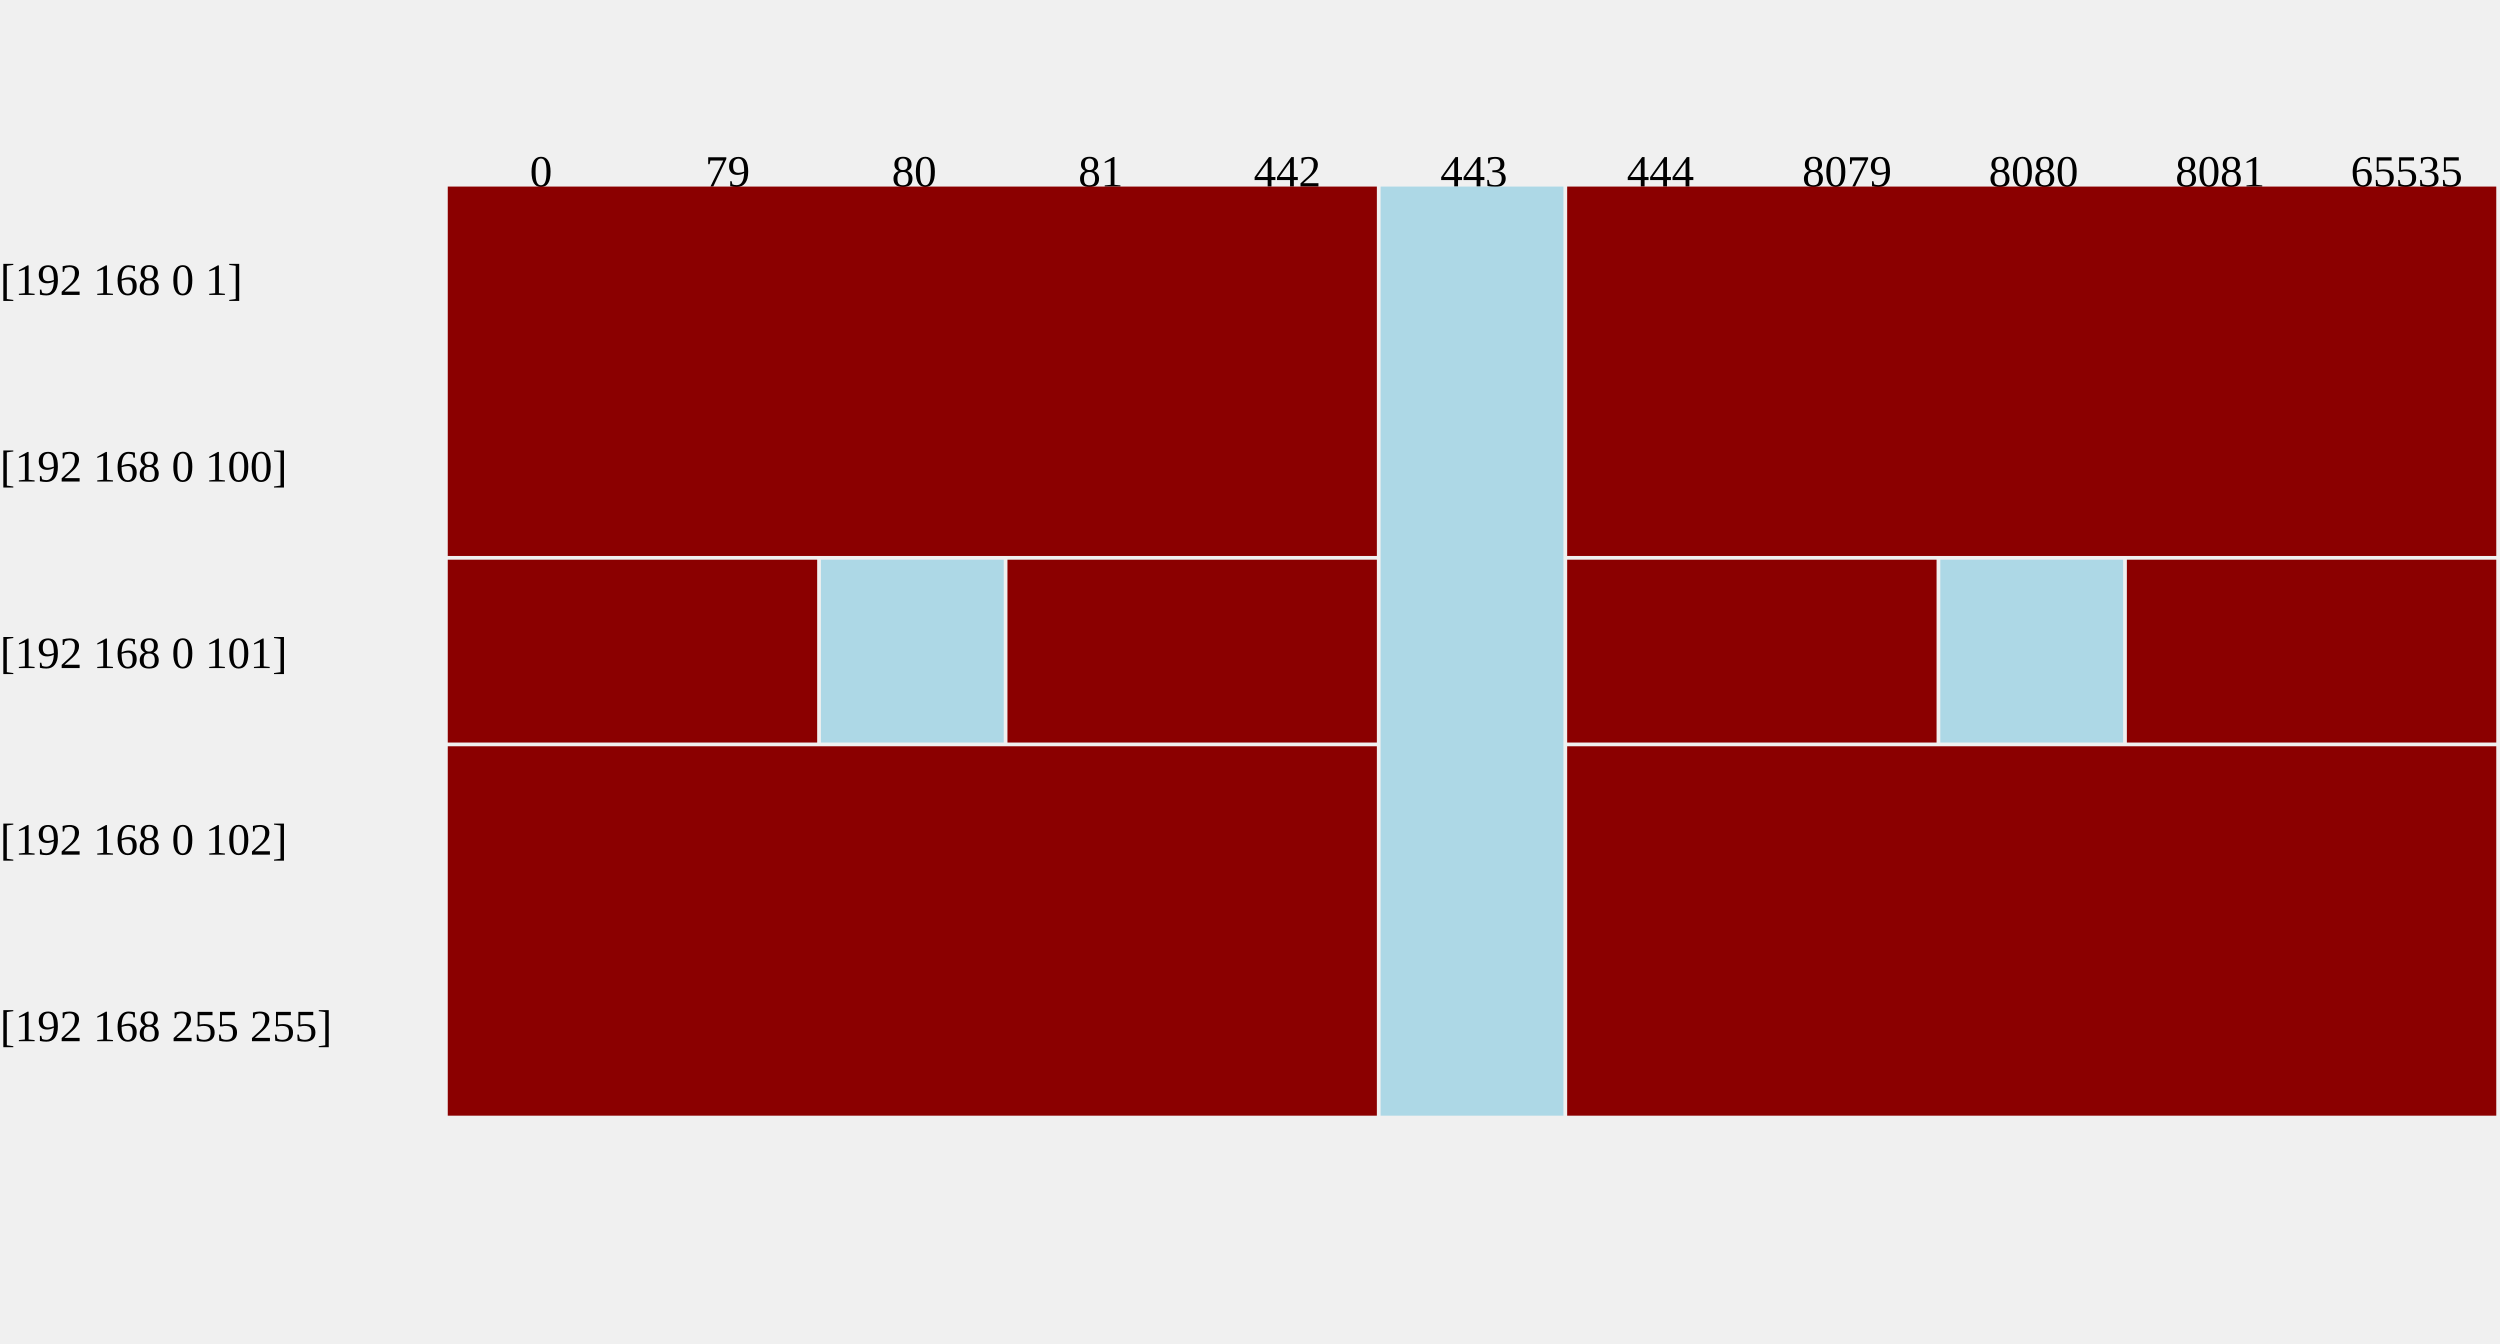
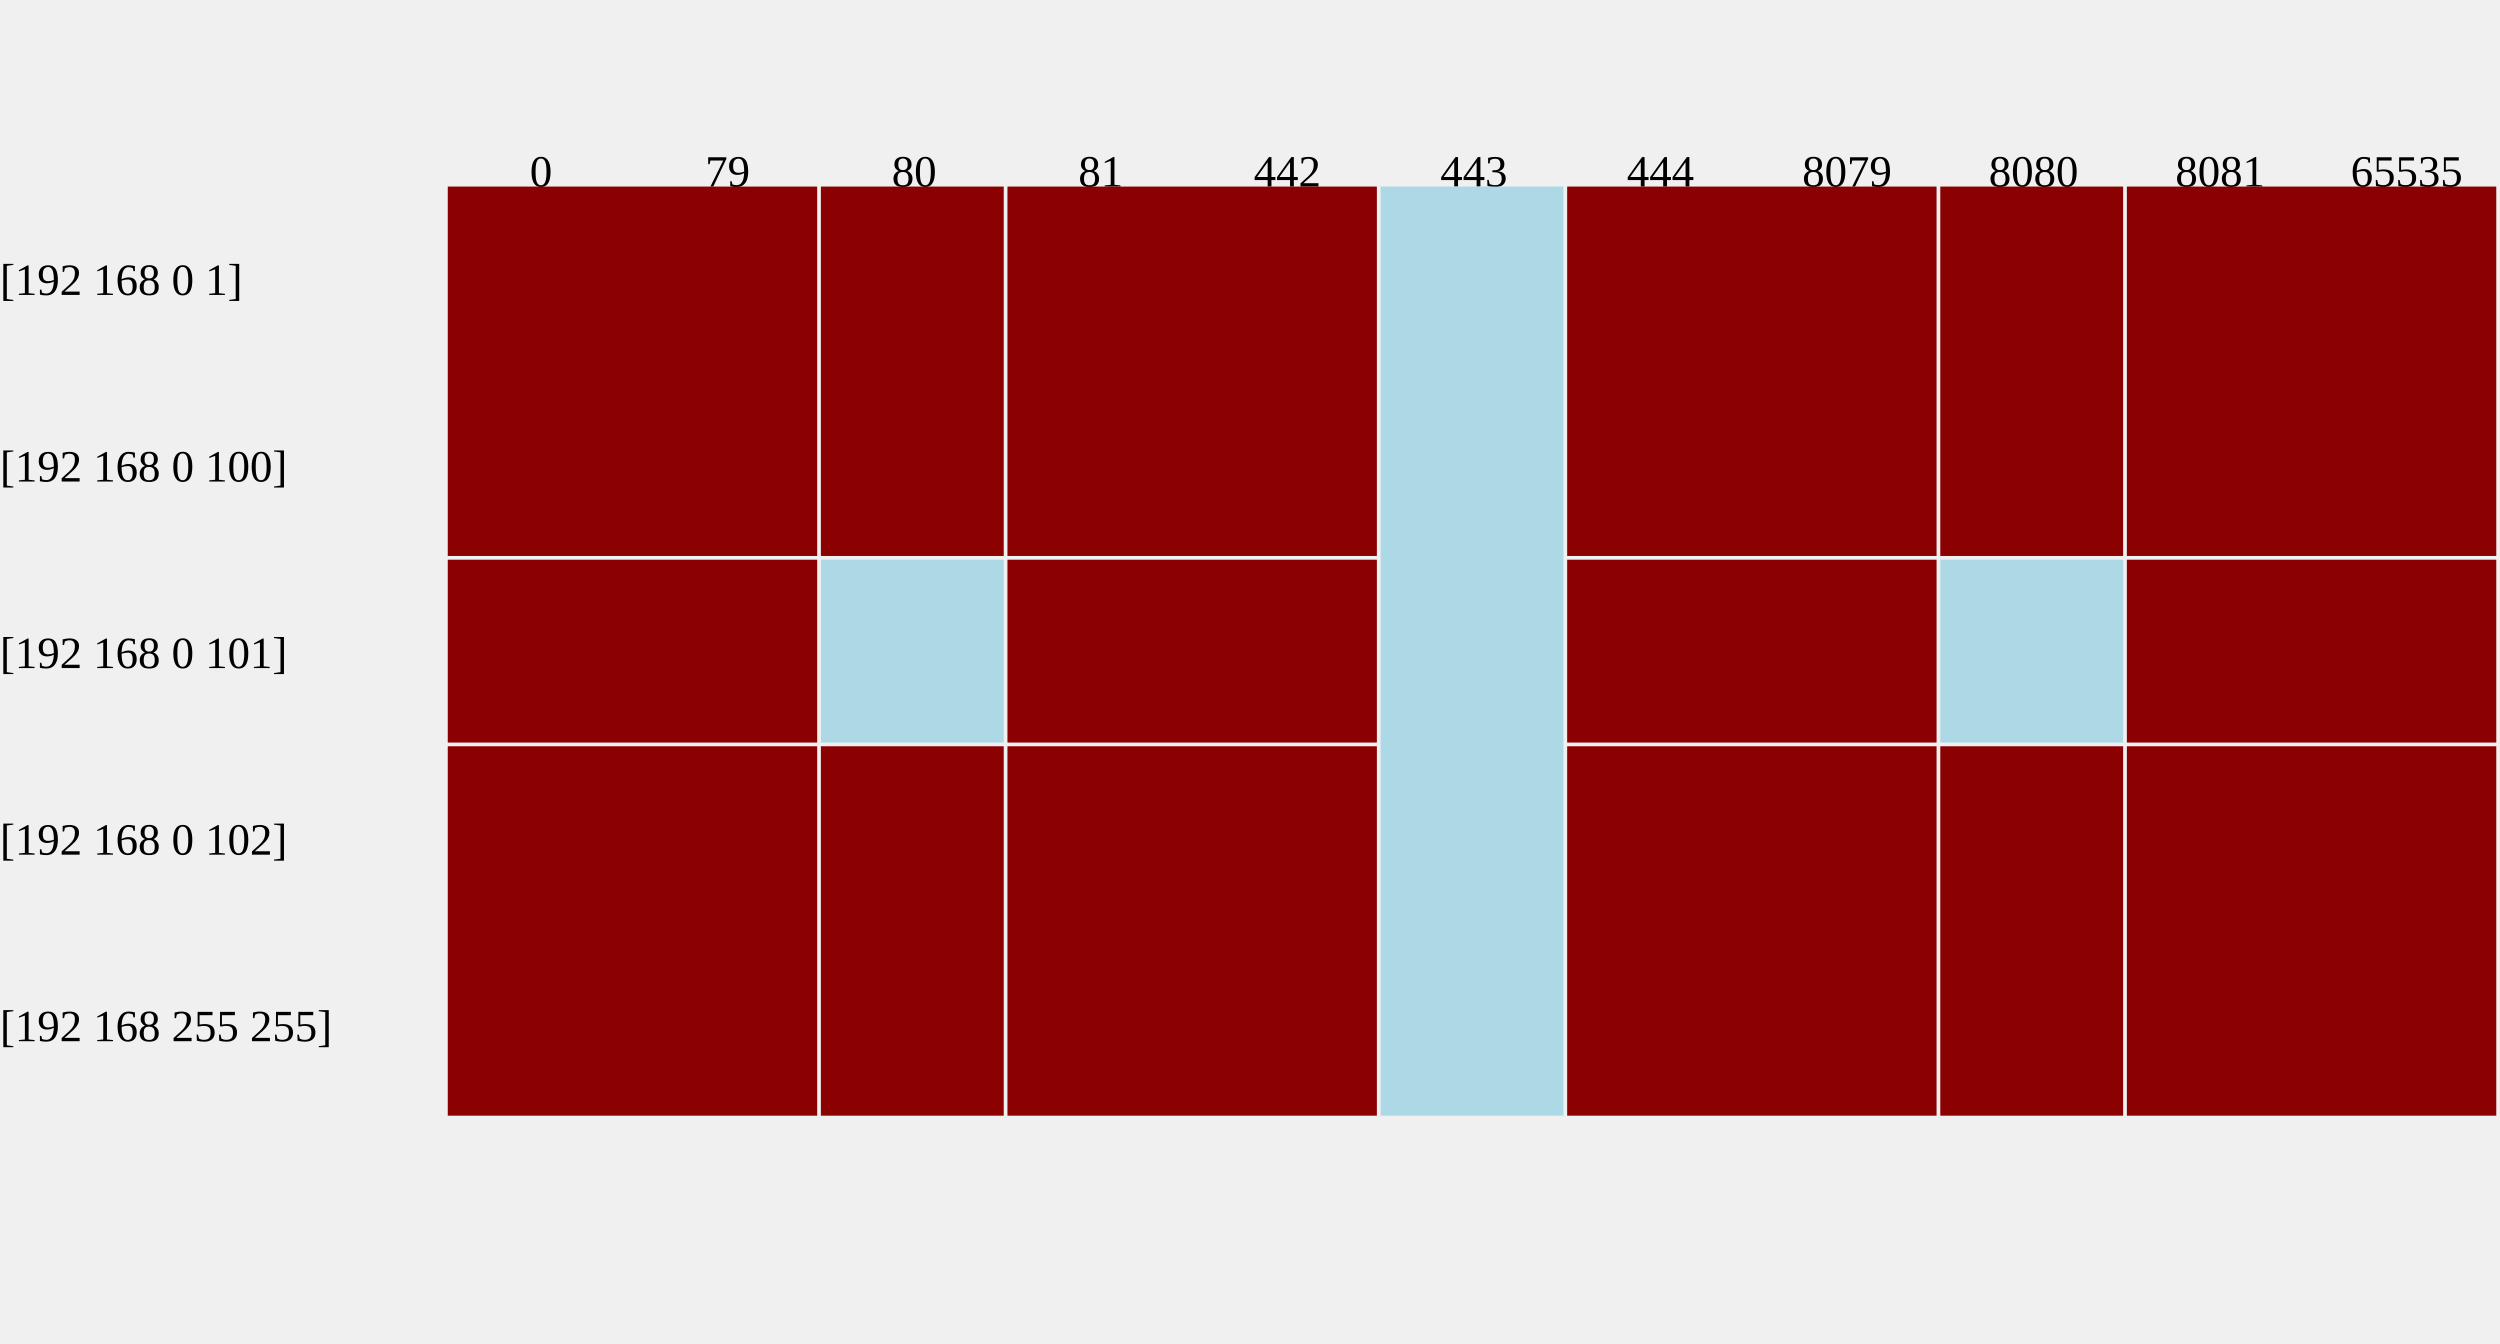
<svg xmlns="http://www.w3.org/2000/svg" width="670" height="360">
  <style type="text/css">

rect.allow{fill:lightblue}
rect.block{fill:darkred}
rect.allow.onmouse{fill:lightcyan}
rect.block.onmouse{fill:red}
rect:hover{stroke:green}
@media (prefers-color-scheme: dark) {
    :root {
        background-color: black;
        fill: white;
    }
}


</style>
  <text x="0" y="75" style="font-size:12px; dominant-baseline:central">[192 168 0 1]</text>
  <text x="0" y="125" style="font-size:12px; dominant-baseline:central">[192 168 0 100]</text>
  <text x="0" y="175" style="font-size:12px; dominant-baseline:central">[192 168 0 101]</text>
  <text x="0" y="225" style="font-size:12px; dominant-baseline:central">[192 168 0 102]</text>
  <text x="0" y="275" style="font-size:12px; dominant-baseline:central">[192 168 255 255]</text>
  <text x="145" y="50" style="font-size:12px; text-anchor:middle">0</text>
  <text x="195" y="50" style="font-size:12px; text-anchor:middle">79</text>
  <text x="245" y="50" style="font-size:12px; text-anchor:middle">80</text>
  <text x="295" y="50" style="font-size:12px; text-anchor:middle">81</text>
  <text x="345" y="50" style="font-size:12px; text-anchor:middle">442</text>
  <text x="395" y="50" style="font-size:12px; text-anchor:middle">443</text>
  <text x="445" y="50" style="font-size:12px; text-anchor:middle">444</text>
  <text x="495" y="50" style="font-size:12px; text-anchor:middle">8079</text>
  <text x="545" y="50" style="font-size:12px; text-anchor:middle">8080</text>
  <text x="595" y="50" style="font-size:12px; text-anchor:middle">8081</text>
  <text x="645" y="50" style="font-size:12px; text-anchor:middle">65535</text>
  <text x="120" y="312" style="font-size:12px" class="wfw-name" />
  <text x="120" y="324" style="font-size:12px" class="wfw-desc" />
  <text x="120" y="336" style="font-size:12px" class="wfw-allow" />
  <text x="120" y="348" style="font-size:12px" class="wfw-ip" />
  <text x="120" y="360" style="font-size:12px" class="wfw-port" />
  <g transform="translate(120,50)">
    <rect x="450" y="100" width="99" height="49" class="rule-3 block " wfw-name="deny TCP from 192.168.(Except: Port of allow HTTP from .0.101)" wfw-desc="3rd priority" wfw-allow="block" wfw-ip="192.168.0.101" wfw-port="0-79,81-442,444-8079,8081-65535" />
    <rect x="300" y="100" width="99" height="49" class="rule-3 block " wfw-name="deny TCP from 192.168.(Except: Port of allow HTTP from .0.101)" wfw-desc="3rd priority" wfw-allow="block" wfw-ip="192.168.0.101" wfw-port="0-79,81-442,444-8079,8081-65535" />
    <rect x="150" y="100" width="99" height="49" class="rule-3 block " wfw-name="deny TCP from 192.168.(Except: Port of allow HTTP from .0.101)" wfw-desc="3rd priority" wfw-allow="block" wfw-ip="192.168.0.101" wfw-port="0-79,81-442,444-8079,8081-65535" />
    <rect x="0" y="100" width="99" height="49" class="rule-3 block " wfw-name="deny TCP from 192.168.(Except: Port of allow HTTP from .0.101)" wfw-desc="3rd priority" wfw-allow="block" wfw-ip="192.168.0.101" wfw-port="0-79,81-442,444-8079,8081-65535" />
-     <rect x="300" y="150" width="249" height="99" class="rule-2 block " wfw-name="deny TCP from 192.168.(Except: Port of allow HTTPS)" wfw-desc="3rd priority" wfw-allow="block" wfw-ip="192.168.0.1-192.168.0.100,192.168.0.102-192.168.255.255" wfw-port="0-442,444-65535" />
-     <rect x="300" y="0" width="249" height="99" class="rule-2 block " wfw-name="deny TCP from 192.168.(Except: Port of allow HTTPS)" wfw-desc="3rd priority" wfw-allow="block" wfw-ip="192.168.0.1-192.168.0.100,192.168.0.102-192.168.255.255" wfw-port="0-442,444-65535" />
-     <rect x="0" y="150" width="249" height="99" class="rule-2 block " wfw-name="deny TCP from 192.168.(Except: Port of allow HTTPS)" wfw-desc="3rd priority" wfw-allow="block" wfw-ip="192.168.0.1-192.168.0.100,192.168.0.102-192.168.255.255" wfw-port="0-442,444-65535" />
-     <rect x="0" y="0" width="249" height="99" class="rule-2 block " wfw-name="deny TCP from 192.168.(Except: Port of allow HTTPS)" wfw-desc="3rd priority" wfw-allow="block" wfw-ip="192.168.0.1-192.168.0.100,192.168.0.102-192.168.255.255" wfw-port="0-442,444-65535" />
+     <rect x="450" y="150" width="99" height="99" class="rule-2 block " wfw-name="deny TCP from 192.168.(Except: Port of allow HTTP from .0.101)" wfw-desc="3rd priority" wfw-allow="block" wfw-ip="192.168.0.1-192.168.0.100,192.168.0.102-192.168.255.255" wfw-port="0-79,80,81-442,444-8079,8080,8081-65535" />
+     <rect x="450" y="0" width="99" height="99" class="rule-2 block " wfw-name="deny TCP from 192.168.(Except: Port of allow HTTP from .0.101)" wfw-desc="3rd priority" wfw-allow="block" wfw-ip="192.168.0.1-192.168.0.100,192.168.0.102-192.168.255.255" wfw-port="0-79,80,81-442,444-8079,8080,8081-65535" />
+     <rect x="400" y="150" width="49" height="99" class="rule-2 block " wfw-name="deny TCP from 192.168.(Except: Port of allow HTTP from .0.101)" wfw-desc="3rd priority" wfw-allow="block" wfw-ip="192.168.0.1-192.168.0.100,192.168.0.102-192.168.255.255" wfw-port="0-79,80,81-442,444-8079,8080,8081-65535" />
+     <rect x="400" y="0" width="49" height="99" class="rule-2 block " wfw-name="deny TCP from 192.168.(Except: Port of allow HTTP from .0.101)" wfw-desc="3rd priority" wfw-allow="block" wfw-ip="192.168.0.1-192.168.0.100,192.168.0.102-192.168.255.255" wfw-port="0-79,80,81-442,444-8079,8080,8081-65535" />
+     <rect x="300" y="150" width="99" height="99" class="rule-2 block " wfw-name="deny TCP from 192.168.(Except: Port of allow HTTP from .0.101)" wfw-desc="3rd priority" wfw-allow="block" wfw-ip="192.168.0.1-192.168.0.100,192.168.0.102-192.168.255.255" wfw-port="0-79,80,81-442,444-8079,8080,8081-65535" />
+     <rect x="300" y="0" width="99" height="99" class="rule-2 block " wfw-name="deny TCP from 192.168.(Except: Port of allow HTTP from .0.101)" wfw-desc="3rd priority" wfw-allow="block" wfw-ip="192.168.0.1-192.168.0.100,192.168.0.102-192.168.255.255" wfw-port="0-79,80,81-442,444-8079,8080,8081-65535" />
+     <rect x="150" y="150" width="99" height="99" class="rule-2 block " wfw-name="deny TCP from 192.168.(Except: Port of allow HTTP from .0.101)" wfw-desc="3rd priority" wfw-allow="block" wfw-ip="192.168.0.1-192.168.0.100,192.168.0.102-192.168.255.255" wfw-port="0-79,80,81-442,444-8079,8080,8081-65535" />
+     <rect x="150" y="0" width="99" height="99" class="rule-2 block " wfw-name="deny TCP from 192.168.(Except: Port of allow HTTP from .0.101)" wfw-desc="3rd priority" wfw-allow="block" wfw-ip="192.168.0.1-192.168.0.100,192.168.0.102-192.168.255.255" wfw-port="0-79,80,81-442,444-8079,8080,8081-65535" />
+     <rect x="100" y="150" width="49" height="99" class="rule-2 block " wfw-name="deny TCP from 192.168.(Except: Port of allow HTTP from .0.101)" wfw-desc="3rd priority" wfw-allow="block" wfw-ip="192.168.0.1-192.168.0.100,192.168.0.102-192.168.255.255" wfw-port="0-79,80,81-442,444-8079,8080,8081-65535" />
+     <rect x="100" y="0" width="49" height="99" class="rule-2 block " wfw-name="deny TCP from 192.168.(Except: Port of allow HTTP from .0.101)" wfw-desc="3rd priority" wfw-allow="block" wfw-ip="192.168.0.1-192.168.0.100,192.168.0.102-192.168.255.255" wfw-port="0-79,80,81-442,444-8079,8080,8081-65535" />
+     <rect x="0" y="150" width="99" height="99" class="rule-2 block " wfw-name="deny TCP from 192.168.(Except: Port of allow HTTP from .0.101)" wfw-desc="3rd priority" wfw-allow="block" wfw-ip="192.168.0.1-192.168.0.100,192.168.0.102-192.168.255.255" wfw-port="0-79,80,81-442,444-8079,8080,8081-65535" />
+     <rect x="0" y="0" width="99" height="99" class="rule-2 block " wfw-name="deny TCP from 192.168.(Except: Port of allow HTTP from .0.101)" wfw-desc="3rd priority" wfw-allow="block" wfw-ip="192.168.0.1-192.168.0.100,192.168.0.102-192.168.255.255" wfw-port="0-79,80,81-442,444-8079,8080,8081-65535" />
    <rect x="400" y="100" width="49" height="49" class="rule-1 allow " wfw-name="allow HTTP from .0.101" wfw-desc="2nd priority" wfw-allow="allow" wfw-ip="192.168.0.101" wfw-port="80,8080" />
    <rect x="100" y="100" width="49" height="49" class="rule-1 allow " wfw-name="allow HTTP from .0.101" wfw-desc="2nd priority" wfw-allow="allow" wfw-ip="192.168.0.101" wfw-port="80,8080" />
    <rect x="250" y="0" width="49" height="249" class="rule-0 allow " wfw-name="allow HTTPS" wfw-desc="1st priority" wfw-allow="allow" wfw-ip="192.168.0.1-192.168.255.255" wfw-port="443" />
  </g>
</svg>
